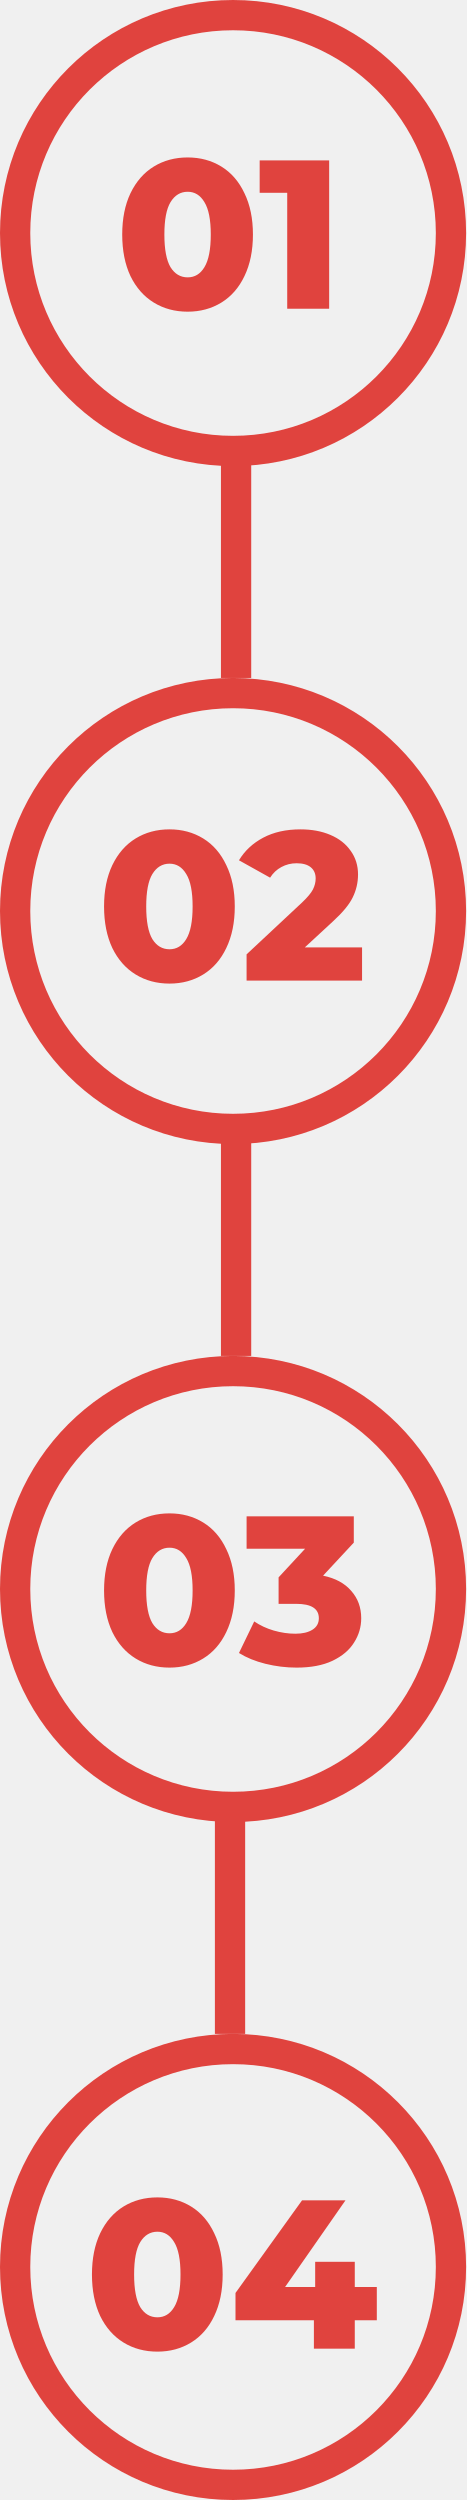
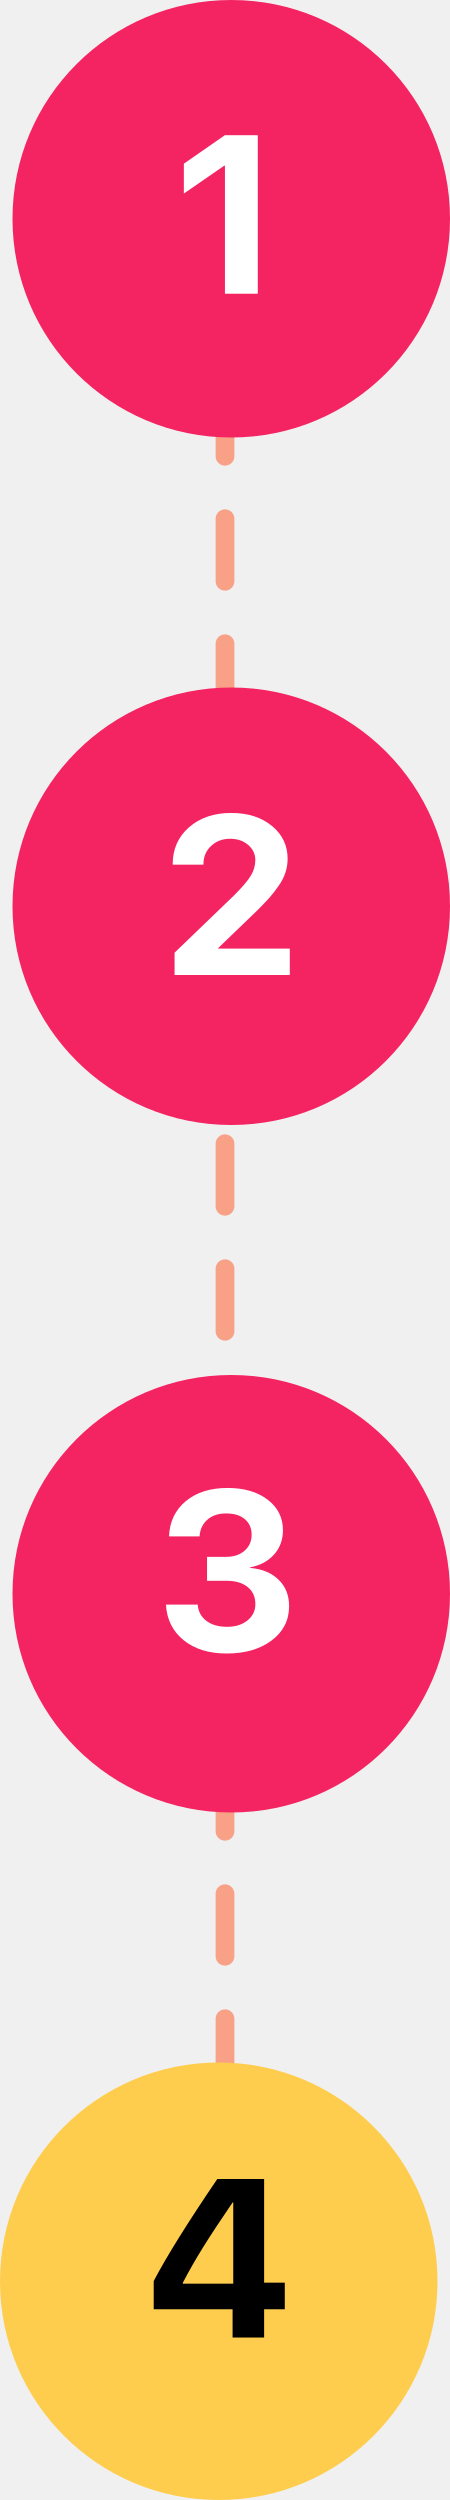
- <svg xmlns="http://www.w3.org/2000/svg" width="77" height="413" viewBox="0 0 77 413" fill="none">
-   <circle cx="38.5" cy="38.5" r="36" stroke="#E0433E" stroke-width="5" />
-   <circle cx="38.5" cy="150.5" r="36" stroke="#E0433E" stroke-width="5" />
-   <circle cx="38.5" cy="262.5" r="36" stroke="#E0433E" stroke-width="5" />
-   <circle cx="38.5" cy="374.5" r="36" stroke="#E0433E" stroke-width="5" />
-   <path d="M39 76V112" stroke="#E0433E" stroke-width="5" />
-   <path d="M39 188V224" stroke="#E0433E" stroke-width="5" />
-   <path d="M38 300V336" stroke="#E0433E" stroke-width="5" />
-   <path d="M31.005 51.49C28.905 51.49 27.038 50.988 25.405 49.985C23.772 48.982 22.488 47.523 21.555 45.61C20.645 43.673 20.19 41.387 20.19 38.75C20.19 36.113 20.645 33.838 21.555 31.925C22.488 29.988 23.772 28.518 25.405 27.515C27.038 26.512 28.905 26.01 31.005 26.01C33.082 26.01 34.937 26.512 36.57 27.515C38.203 28.518 39.475 29.988 40.385 31.925C41.318 33.838 41.785 36.113 41.785 38.75C41.785 41.387 41.318 43.673 40.385 45.61C39.475 47.523 38.203 48.982 36.57 49.985C34.937 50.988 33.082 51.49 31.005 51.49ZM31.005 45.82C32.172 45.82 33.093 45.26 33.77 44.14C34.47 42.997 34.82 41.2 34.82 38.75C34.82 36.3 34.47 34.515 33.77 33.395C33.093 32.252 32.172 31.68 31.005 31.68C29.815 31.68 28.87 32.252 28.17 33.395C27.493 34.515 27.155 36.3 27.155 38.75C27.155 41.2 27.493 42.997 28.17 44.14C28.87 45.26 29.815 45.82 31.005 45.82ZM54.377 26.5V51H47.447V31.855H42.897V26.5H54.377Z" fill="#E0433E" />
-   <path d="M28.005 162.49C25.905 162.49 24.038 161.988 22.405 160.985C20.772 159.982 19.488 158.523 18.555 156.61C17.645 154.673 17.19 152.387 17.19 149.75C17.19 147.113 17.645 144.838 18.555 142.925C19.488 140.988 20.772 139.518 22.405 138.515C24.038 137.512 25.905 137.01 28.005 137.01C30.082 137.01 31.937 137.512 33.57 138.515C35.203 139.518 36.475 140.988 37.385 142.925C38.318 144.838 38.785 147.113 38.785 149.75C38.785 152.387 38.318 154.673 37.385 156.61C36.475 158.523 35.203 159.982 33.57 160.985C31.937 161.988 30.082 162.49 28.005 162.49ZM28.005 156.82C29.172 156.82 30.093 156.26 30.77 155.14C31.47 153.997 31.82 152.2 31.82 149.75C31.82 147.3 31.47 145.515 30.77 144.395C30.093 143.252 29.172 142.68 28.005 142.68C26.815 142.68 25.87 143.252 25.17 144.395C24.493 145.515 24.155 147.3 24.155 149.75C24.155 152.2 24.493 153.997 25.17 155.14C25.87 156.26 26.815 156.82 28.005 156.82ZM59.812 156.505V162H40.736V157.66L49.907 149.085C50.793 148.245 51.388 147.533 51.691 146.95C51.995 146.343 52.147 145.737 52.147 145.13C52.147 144.337 51.878 143.718 51.342 143.275C50.805 142.832 50.023 142.61 48.996 142.61C48.087 142.61 47.246 142.82 46.477 143.24C45.73 143.637 45.111 144.22 44.621 144.99L39.477 142.12C40.433 140.533 41.775 139.285 43.502 138.375C45.228 137.465 47.27 137.01 49.627 137.01C51.493 137.01 53.138 137.313 54.562 137.92C56.008 138.527 57.128 139.402 57.922 140.545C58.738 141.665 59.147 142.972 59.147 144.465C59.147 145.795 58.855 147.055 58.272 148.245C57.712 149.412 56.615 150.742 54.981 152.235L50.361 156.505H59.812Z" fill="#E0433E" />
-   <path d="M28.005 275.49C25.905 275.49 24.038 274.988 22.405 273.985C20.772 272.982 19.488 271.523 18.555 269.61C17.645 267.673 17.19 265.387 17.19 262.75C17.19 260.113 17.645 257.838 18.555 255.925C19.488 253.988 20.772 252.518 22.405 251.515C24.038 250.512 25.905 250.01 28.005 250.01C30.082 250.01 31.937 250.512 33.57 251.515C35.203 252.518 36.475 253.988 37.385 255.925C38.318 257.838 38.785 260.113 38.785 262.75C38.785 265.387 38.318 267.673 37.385 269.61C36.475 271.523 35.203 272.982 33.57 273.985C31.937 274.988 30.082 275.49 28.005 275.49ZM28.005 269.82C29.172 269.82 30.093 269.26 30.77 268.14C31.47 266.997 31.82 265.2 31.82 262.75C31.82 260.3 31.47 258.515 30.77 257.395C30.093 256.252 29.172 255.68 28.005 255.68C26.815 255.68 25.87 256.252 25.17 257.395C24.493 258.515 24.155 260.3 24.155 262.75C24.155 265.2 24.493 266.997 25.17 268.14C25.87 269.26 26.815 269.82 28.005 269.82ZM53.373 260.3C55.403 260.72 56.955 261.56 58.028 262.82C59.125 264.057 59.673 265.562 59.673 267.335C59.673 268.782 59.276 270.123 58.483 271.36C57.713 272.597 56.523 273.6 54.913 274.37C53.327 275.117 51.355 275.49 48.998 275.49C47.272 275.49 45.556 275.28 43.853 274.86C42.173 274.44 40.715 273.845 39.478 273.075L41.998 267.86C42.955 268.513 44.028 269.015 45.218 269.365C46.431 269.715 47.621 269.89 48.788 269.89C49.978 269.89 50.923 269.668 51.623 269.225C52.323 268.782 52.673 268.152 52.673 267.335C52.673 265.748 51.425 264.955 48.928 264.955H46.023V260.58L50.398 255.855H40.738V250.5H58.448V254.84L53.373 260.3Z" fill="#E0433E" />
-   <path d="M26.005 388.49C23.905 388.49 22.038 387.988 20.405 386.985C18.772 385.982 17.488 384.523 16.555 382.61C15.645 380.673 15.19 378.387 15.19 375.75C15.19 373.113 15.645 370.838 16.555 368.925C17.488 366.988 18.772 365.518 20.405 364.515C22.038 363.512 23.905 363.01 26.005 363.01C28.082 363.01 29.937 363.512 31.57 364.515C33.203 365.518 34.475 366.988 35.385 368.925C36.318 370.838 36.785 373.113 36.785 375.75C36.785 378.387 36.318 380.673 35.385 382.61C34.475 384.523 33.203 385.982 31.57 386.985C29.937 387.988 28.082 388.49 26.005 388.49ZM26.005 382.82C27.172 382.82 28.093 382.26 28.77 381.14C29.47 379.997 29.82 378.2 29.82 375.75C29.82 373.3 29.47 371.515 28.77 370.395C28.093 369.252 27.172 368.68 26.005 368.68C24.815 368.68 23.87 369.252 23.17 370.395C22.493 371.515 22.155 373.3 22.155 375.75C22.155 378.2 22.493 379.997 23.17 381.14C23.87 382.26 24.815 382.82 26.005 382.82ZM62.25 383.31H58.61V388H51.855V383.31H38.905V378.795L49.895 363.5H57.07L47.095 377.815H52.065V373.65H58.61V377.815H62.25V383.31Z" fill="#E0433E" />
+ <svg xmlns="http://www.w3.org/2000/svg" width="72" height="400" viewBox="0 0 72 400" fill="none">
+   <path d="M36 373L36 23" stroke="#FF521C" stroke-opacity="0.5" stroke-width="3" stroke-linecap="round" stroke-dasharray="10 10" />
+   <circle cx="37" cy="35" r="35" fill="#F42362" />
+   <path d="M35.99 47V26.504H35.885L29.416 30.969V26.188L35.973 21.635H41.246V47H35.99Z" fill="white" />
+   <circle cx="37" cy="145" r="35" fill="#F42362" />
+   <path d="M27.631 138.264C27.631 135.861 28.498 133.898 30.232 132.375C31.979 130.84 34.234 130.072 37 130.072C39.66 130.072 41.828 130.764 43.504 132.146C45.18 133.518 46.018 135.27 46.018 137.402C46.018 138.164 45.9 138.902 45.666 139.617C45.443 140.32 45.08 141.029 44.576 141.744C44.084 142.447 43.586 143.086 43.082 143.66C42.578 144.223 41.922 144.908 41.113 145.717L34.926 151.676V151.781H46.369V156H27.93V152.432L37.492 143.221C38.781 141.932 39.66 140.895 40.129 140.109C40.609 139.324 40.85 138.492 40.85 137.613C40.85 136.652 40.469 135.844 39.707 135.188C38.945 134.531 37.984 134.203 36.824 134.203C35.594 134.203 34.574 134.59 33.766 135.363C32.957 136.125 32.553 137.092 32.553 138.264V138.352H27.631V138.264Z" fill="white" />
+   <circle cx="37" cy="255" r="35" fill="#F42362" />
+   <path d="M33.125 252.926V249.094H36.201C37.408 249.094 38.387 248.766 39.137 248.109C39.887 247.453 40.262 246.604 40.262 245.561C40.262 244.518 39.904 243.691 39.19 243.082C38.475 242.461 37.467 242.15 36.166 242.15C34.935 242.15 33.94 242.484 33.178 243.152C32.416 243.82 32 244.711 31.93 245.824H27.043C27.137 243.469 28.033 241.588 29.732 240.182C31.432 238.775 33.652 238.072 36.395 238.072C39.043 238.072 41.182 238.693 42.81 239.936C44.451 241.178 45.272 242.812 45.272 244.84C45.272 246.375 44.791 247.676 43.83 248.742C42.869 249.809 41.603 250.482 40.033 250.764V250.869C41.943 251.033 43.455 251.66 44.568 252.75C45.693 253.828 46.256 255.24 46.256 256.986C46.256 259.248 45.324 261.076 43.461 262.471C41.609 263.865 39.213 264.562 36.272 264.562C33.424 264.562 31.121 263.848 29.363 262.418C27.617 260.988 26.68 259.096 26.551 256.74H31.631C31.713 257.818 32.17 258.68 33.002 259.324C33.846 259.969 34.959 260.291 36.342 260.291C37.666 260.291 38.75 259.951 39.594 259.271C40.438 258.592 40.859 257.719 40.859 256.652C40.859 255.492 40.449 254.584 39.629 253.928C38.809 253.26 37.684 252.926 36.254 252.926H33.125Z" fill="white" />
+   <circle cx="35" cy="365" r="35" fill="#FECD4D" />
+   <path d="M37.215 374V369.482H24.594V364.965C26.656 361.027 30.049 355.584 34.772 348.635H42.26V365.229H45.565V369.482H42.26V374H37.215ZM29.252 365.246V365.387H37.32V352.396H37.215C35.258 355.256 33.688 357.641 32.504 359.551C31.32 361.449 30.236 363.348 29.252 365.246Z" fill="black" />
</svg>
